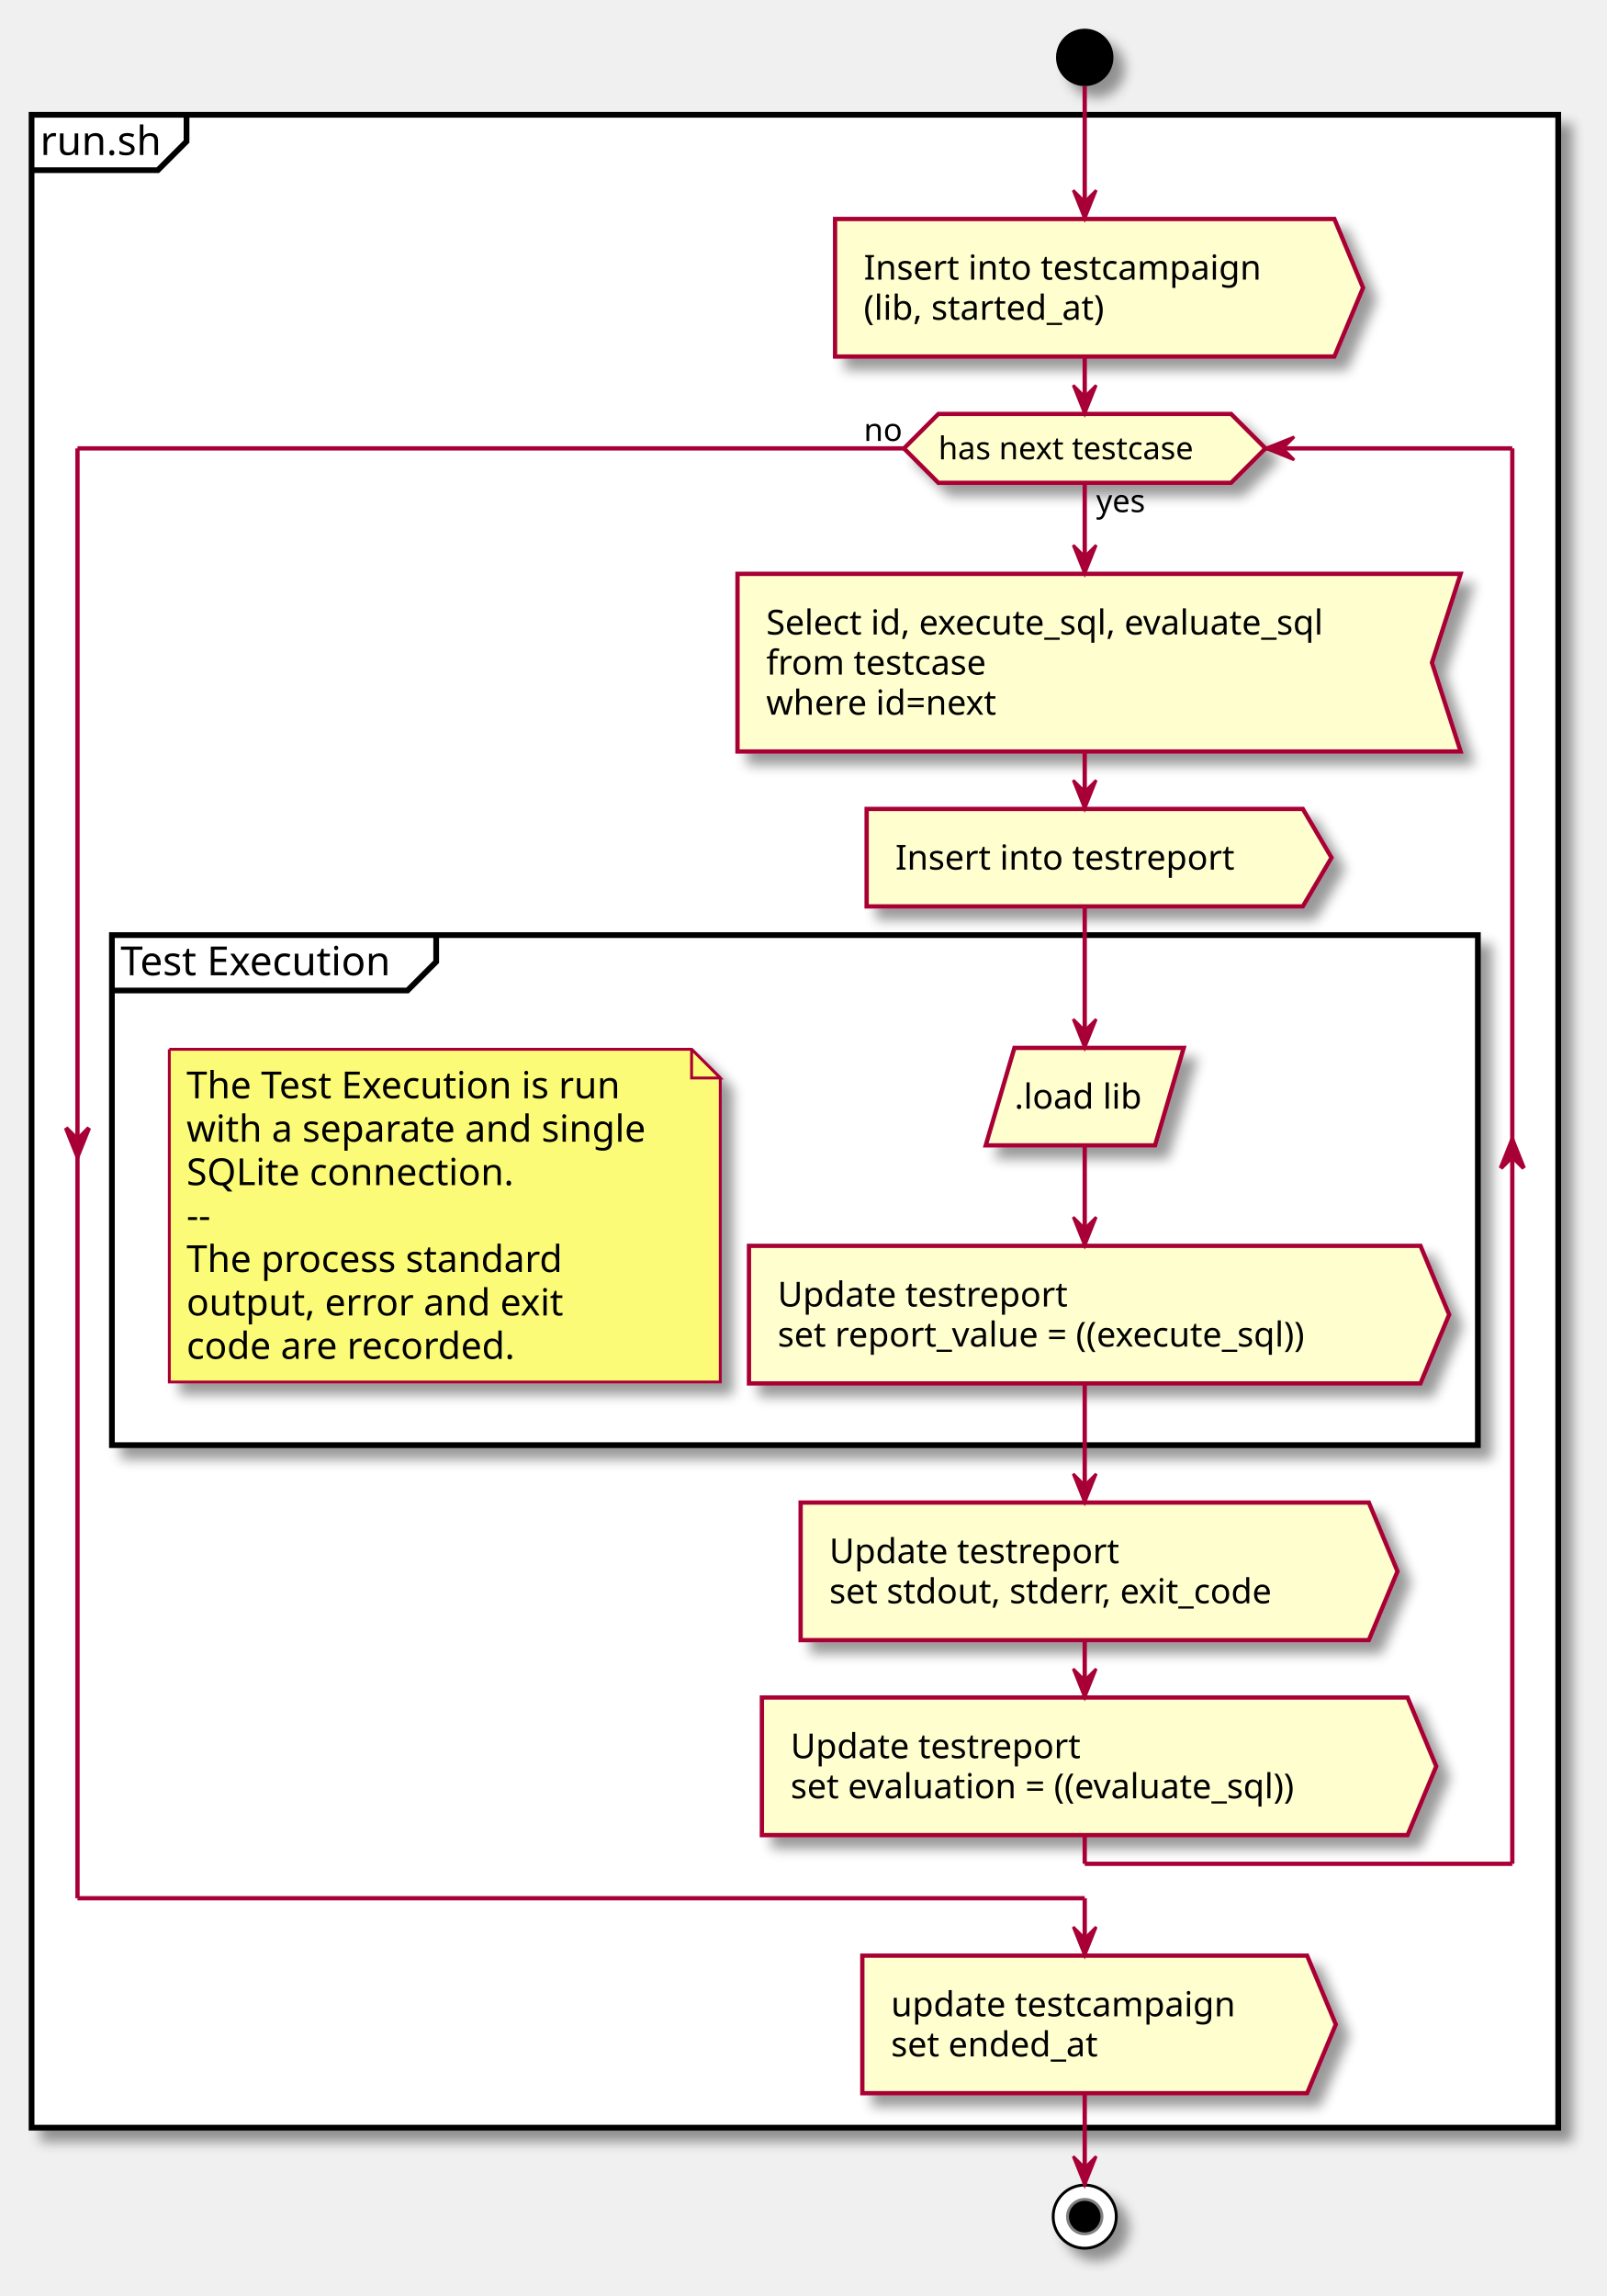
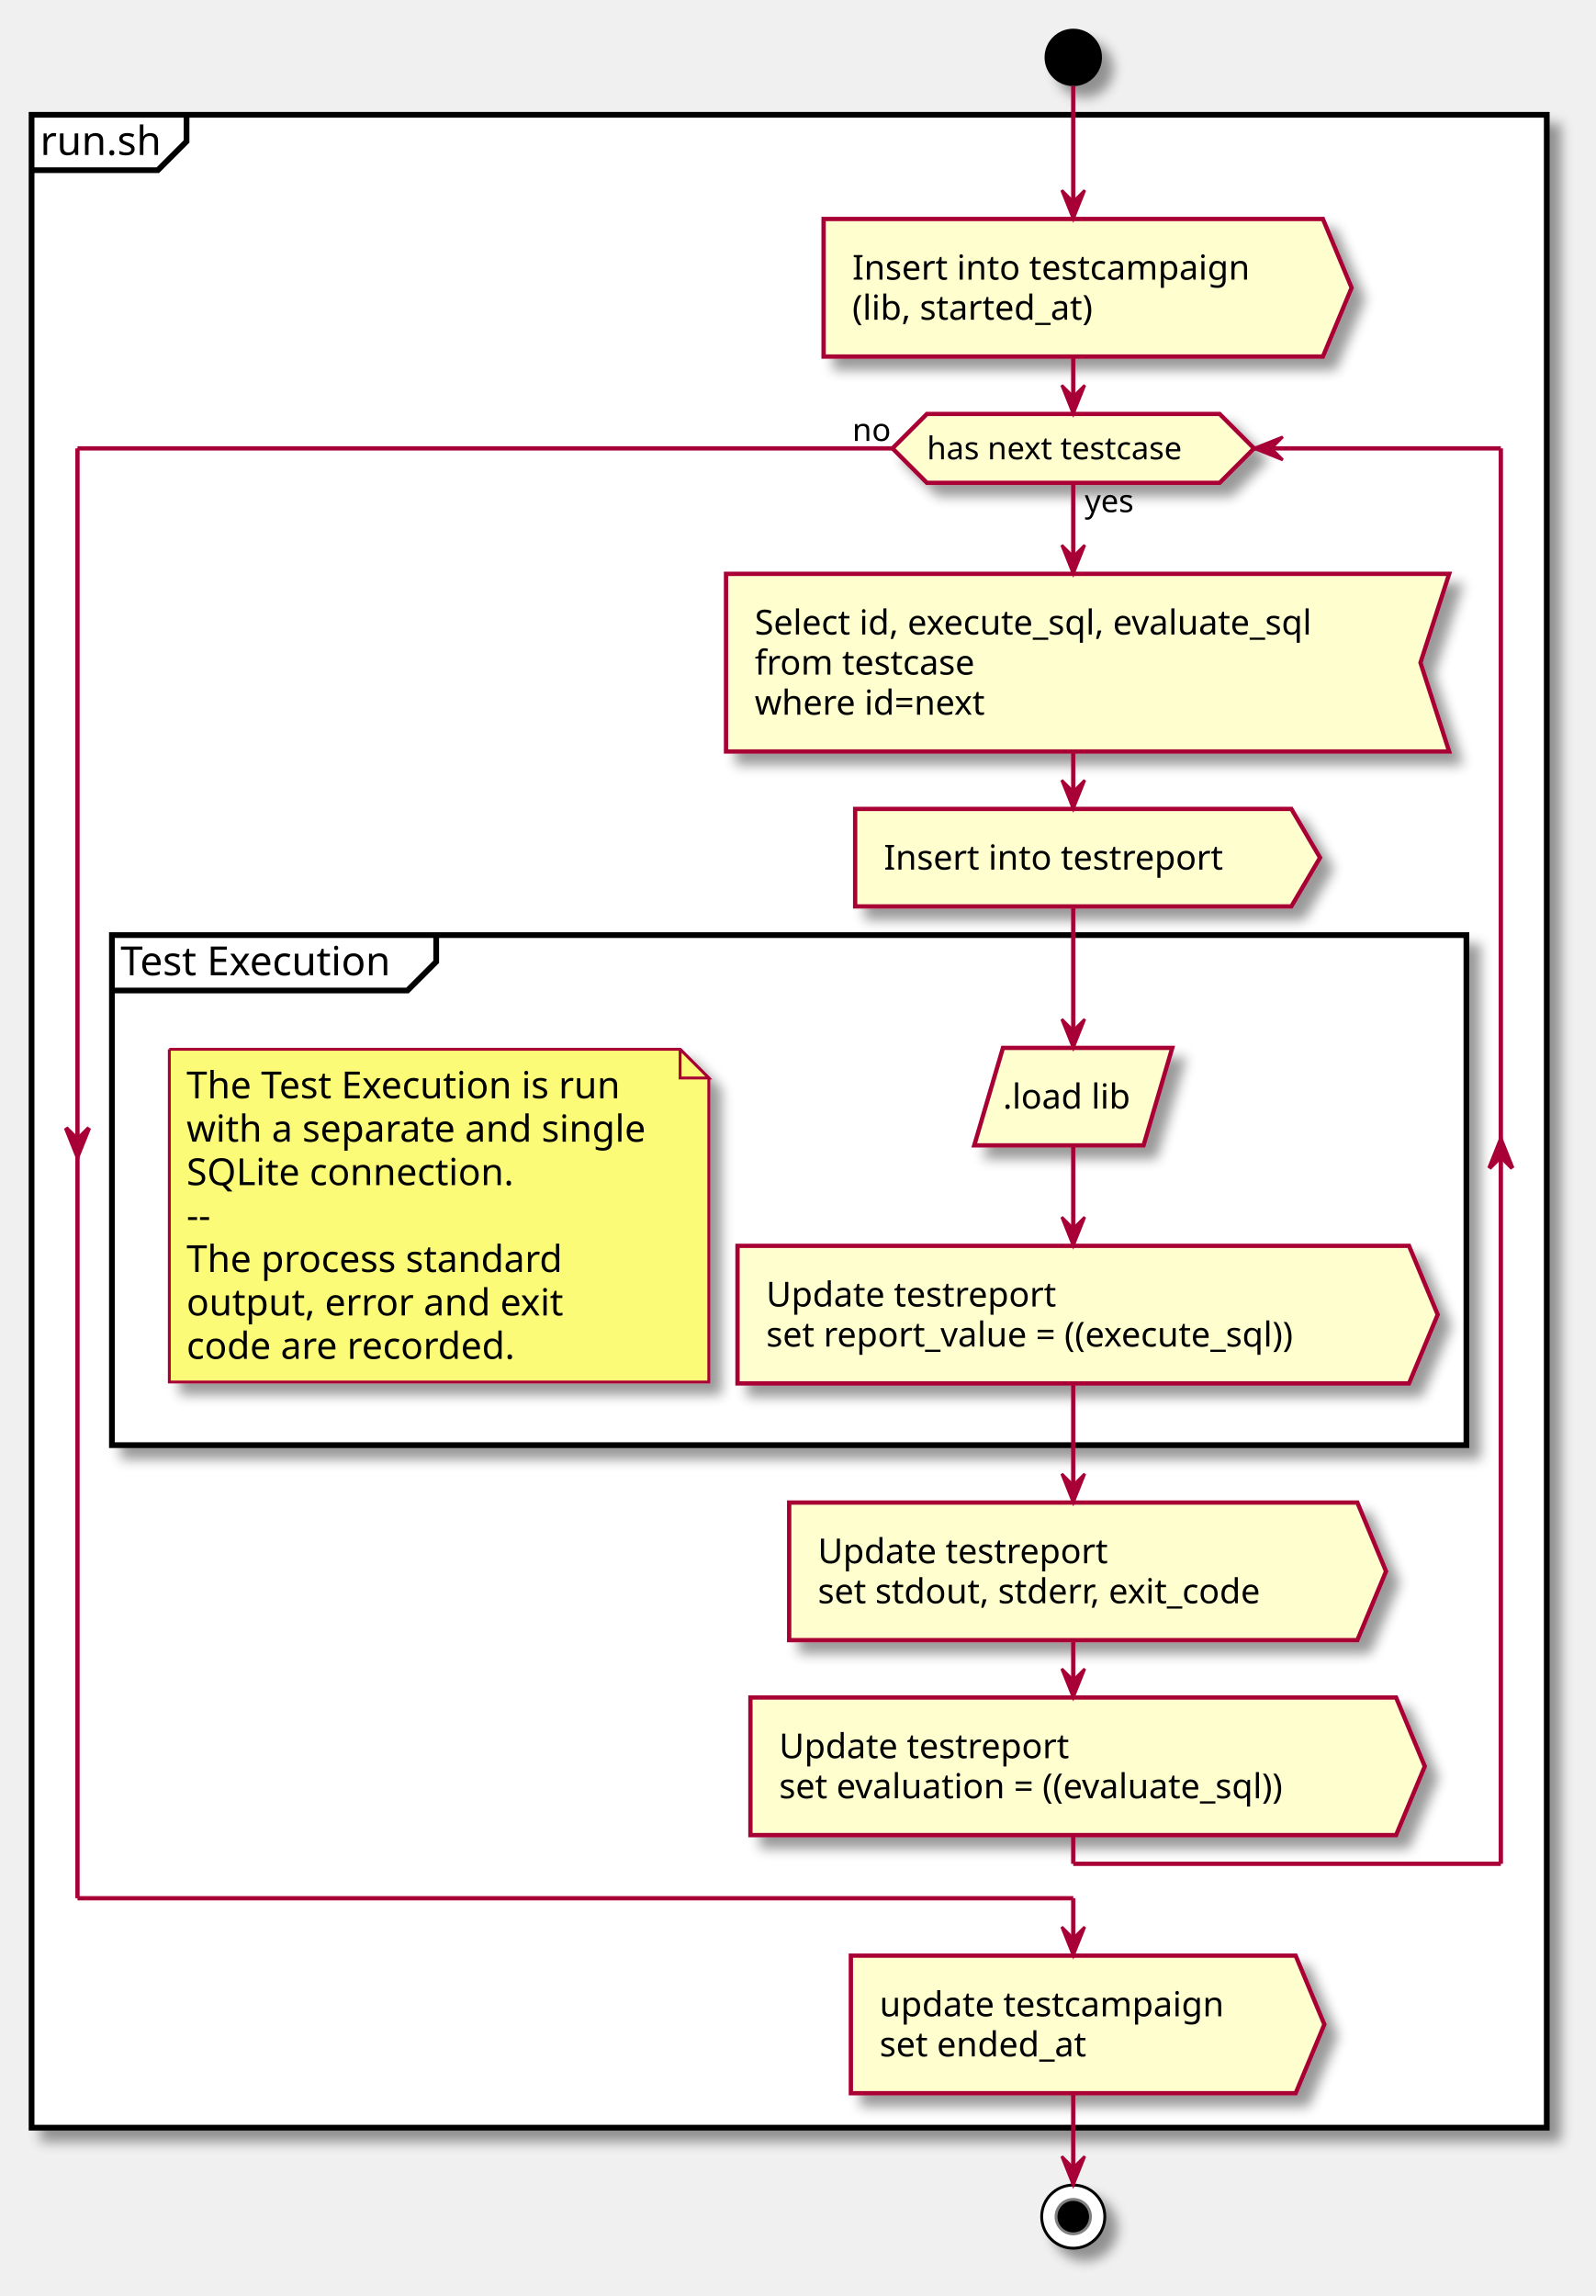
- <svg xmlns="http://www.w3.org/2000/svg" contentScriptType="application/ecmascript" contentStyleType="text/css" height="800px" preserveAspectRatio="none" style="width:560px;height:800px;background:#FFFFFF;" version="1.1" viewBox="0 0 560 800" width="560px" zoomAndPan="magnify">
+ <svg xmlns="http://www.w3.org/2000/svg" contentScriptType="application/ecmascript" contentStyleType="text/css" height="800px" preserveAspectRatio="none" style="width:556px;height:800px;background:#FFFFFF;" version="1.1" viewBox="0 0 556 800" width="556px" zoomAndPan="magnify">
  <defs>
-     <filter height="300%" id="fk2f7xq17u2op" width="300%" x="-1" y="-1">
+     <filter height="300%" id="fewzh0oiw7amb" width="300%" x="-1" y="-1">
      <feGaussianBlur result="blurOut" stdDeviation="2.0" />
      <feColorMatrix in="blurOut" result="blurOut2" type="matrix" values="0 0 0 0 0 0 0 0 0 0 0 0 0 0 0 0 0 0 .4 0" />
      <feOffset dx="4.0" dy="4.0" in="blurOut2" result="blurOut3" />
      <feBlend in="SourceGraphic" in2="blurOut3" mode="normal" />
    </filter>
  </defs>
  <g>
-     <ellipse cx="378" cy="20" fill="#000000" filter="url(#fk2f7xq17u2op)" rx="10" ry="10" style="stroke:none;stroke-width:1.0;" />
-     <rect fill="#FFFFFF" filter="url(#fk2f7xq17u2op)" height="701.347" style="stroke:#000000;stroke-width:2.0;" width="532" x="11" y="40" />
+     <ellipse cx="374" cy="20" fill="#000000" filter="url(#fewzh0oiw7amb)" rx="10" ry="10" style="stroke:none;stroke-width:1.0;" />
+     <rect fill="#FFFFFF" filter="url(#fewzh0oiw7amb)" height="701.347" style="stroke:#000000;stroke-width:2.0;" width="528" x="11" y="40" />
    <path d="M65,40 L65,49.297 L55,59.297 L11,59.297 " fill="none" style="stroke:#000000;stroke-width:2.0;" />
    <text fill="#000000" font-family="sans-serif" font-size="14" lengthAdjust="spacing" textLength="44" x="14" y="53.995">run.sh</text>
-     <polygon fill="#FEFECE" filter="url(#fk2f7xq17u2op)" points="291,76.297,465,76.297,475,100.266,465,124.234,291,124.234" style="stroke:#A80036;stroke-width:1.5;" />
-     <text fill="#000000" font-family="sans-serif" font-size="12" lengthAdjust="spacing" textLength="154" x="301" y="97.436">Insert into testcampaign</text>
-     <text fill="#000000" font-family="sans-serif" font-size="12" lengthAdjust="spacing" textLength="97" x="301" y="111.404">(lib, started_at)</text>
-     <polygon fill="#FEFECE" filter="url(#fk2f7xq17u2op)" points="257,199.945,509,199.945,499,230.898,509,261.851,257,261.851" style="stroke:#A80036;stroke-width:1.5;" />
-     <text fill="#000000" font-family="sans-serif" font-size="12" lengthAdjust="spacing" textLength="222" x="267" y="221.083">Select id, execute_sql, evaluate_sql</text>
-     <text fill="#000000" font-family="sans-serif" font-size="12" lengthAdjust="spacing" textLength="87" x="267" y="235.052">from testcase</text>
-     <text fill="#000000" font-family="sans-serif" font-size="12" lengthAdjust="spacing" textLength="90" x="267" y="249.021">where id=next</text>
-     <polygon fill="#FEFECE" filter="url(#fk2f7xq17u2op)" points="302,281.851,454,281.851,464,298.835,454,315.82,302,315.82" style="stroke:#A80036;stroke-width:1.5;" />
-     <text fill="#000000" font-family="sans-serif" font-size="12" lengthAdjust="spacing" textLength="132" x="312" y="302.99">Insert into testreport</text>
-     <rect fill="#FFFFFF" filter="url(#fk2f7xq17u2op)" height="177.715" style="stroke:#000000;stroke-width:2.0;" width="476" x="39" y="325.82" />
+     <polygon fill="#FEFECE" filter="url(#fewzh0oiw7amb)" points="287,76.297,461,76.297,471,100.266,461,124.234,287,124.234" style="stroke:#A80036;stroke-width:1.5;" />
+     <text fill="#000000" font-family="sans-serif" font-size="12" lengthAdjust="spacing" textLength="154" x="297" y="97.436">Insert into testcampaign</text>
+     <text fill="#000000" font-family="sans-serif" font-size="12" lengthAdjust="spacing" textLength="97" x="297" y="111.404">(lib, started_at)</text>
+     <polygon fill="#FEFECE" filter="url(#fewzh0oiw7amb)" points="253,199.945,505,199.945,495,230.898,505,261.851,253,261.851" style="stroke:#A80036;stroke-width:1.5;" />
+     <text fill="#000000" font-family="sans-serif" font-size="12" lengthAdjust="spacing" textLength="222" x="263" y="221.083">Select id, execute_sql, evaluate_sql</text>
+     <text fill="#000000" font-family="sans-serif" font-size="12" lengthAdjust="spacing" textLength="87" x="263" y="235.052">from testcase</text>
+     <text fill="#000000" font-family="sans-serif" font-size="12" lengthAdjust="spacing" textLength="90" x="263" y="249.021">where id=next</text>
+     <polygon fill="#FEFECE" filter="url(#fewzh0oiw7amb)" points="298,281.851,450,281.851,460,298.835,450,315.82,298,315.82" style="stroke:#A80036;stroke-width:1.5;" />
+     <text fill="#000000" font-family="sans-serif" font-size="12" lengthAdjust="spacing" textLength="132" x="308" y="302.99">Insert into testreport</text>
+     <rect fill="#FFFFFF" filter="url(#fewzh0oiw7amb)" height="177.715" style="stroke:#000000;stroke-width:2.0;" width="472" x="39" y="325.82" />
    <path d="M152,325.82 L152,335.117 L142,345.117 L39,345.117 " fill="none" style="stroke:#000000;stroke-width:2.0;" />
    <text fill="#000000" font-family="sans-serif" font-size="14" lengthAdjust="spacing" textLength="103" x="42" y="339.815">Test Execution</text>
-     <path d="M59,365.605 L59,481.535 L251,481.535 L251,375.605 L241,365.605 L59,365.605 " fill="#FBFB77" filter="url(#fk2f7xq17u2op)" style="stroke:#A80036;stroke-width:1.0;" />
-     <path d="M241,365.605 L241,375.605 L251,375.605 L241,365.605 " fill="#FBFB77" style="stroke:#A80036;stroke-width:1.0;" />
+     <path d="M59,365.605 L59,481.535 L247,481.535 L247,375.605 L237,365.605 L59,365.605 " fill="#FBFB77" filter="url(#fewzh0oiw7amb)" style="stroke:#A80036;stroke-width:1.0;" />
+     <path d="M237,365.605 L237,375.605 L247,375.605 L237,365.605 " fill="#FBFB77" style="stroke:#A80036;stroke-width:1.0;" />
    <text fill="#000000" font-family="sans-serif" font-size="13" lengthAdjust="spacing" textLength="159" x="65" y="382.672">The Test Execution is run</text>
    <text fill="#000000" font-family="sans-serif" font-size="13" lengthAdjust="spacing" textLength="167" x="65" y="397.805">with a separate and single</text>
    <text fill="#000000" font-family="sans-serif" font-size="13" lengthAdjust="spacing" textLength="120" x="65" y="412.938">SQLite connection.</text>
    <text fill="#000000" font-family="sans-serif" font-size="13" lengthAdjust="spacing" textLength="10" x="65" y="428.07">--</text>
    <text fill="#000000" font-family="sans-serif" font-size="13" lengthAdjust="spacing" textLength="138" x="65" y="443.203">The process standard</text>
    <text fill="#000000" font-family="sans-serif" font-size="13" lengthAdjust="spacing" textLength="136" x="65" y="458.336">output, error and exit</text>
    <text fill="#000000" font-family="sans-serif" font-size="13" lengthAdjust="spacing" textLength="121" x="65" y="473.469">code are recorded.</text>
-     <polygon fill="#FEFECE" filter="url(#fk2f7xq17u2op)" points="353.5,365.117,412.5,365.117,402.5,399.085,343.5,399.085" style="stroke:#A80036;stroke-width:1.5;" />
-     <text fill="#000000" font-family="sans-serif" font-size="12" lengthAdjust="spacing" textLength="49" x="353.5" y="386.255">.load lib</text>
-     <polygon fill="#FEFECE" filter="url(#fk2f7xq17u2op)" points="261,434.085,495,434.085,505,458.054,495,482.023,261,482.023" style="stroke:#A80036;stroke-width:1.5;" />
-     <text fill="#000000" font-family="sans-serif" font-size="12" lengthAdjust="spacing" textLength="114" x="271" y="455.224">Update testreport</text>
-     <text fill="#000000" font-family="sans-serif" font-size="12" lengthAdjust="spacing" textLength="214" x="271" y="469.193">set report_value = ((execute_sql))</text>
-     <polygon fill="#FEFECE" filter="url(#fk2f7xq17u2op)" points="279,523.535,477,523.535,487,547.503,477,571.472,279,571.472" style="stroke:#A80036;stroke-width:1.5;" />
-     <text fill="#000000" font-family="sans-serif" font-size="12" lengthAdjust="spacing" textLength="114" x="289" y="544.673">Update testreport</text>
-     <text fill="#000000" font-family="sans-serif" font-size="12" lengthAdjust="spacing" textLength="178" x="289" y="558.642">set stdout, stderr, exit_code</text>
-     <polygon fill="#FEFECE" filter="url(#fk2f7xq17u2op)" points="265.5,591.472,490.5,591.472,500.5,615.441,490.5,639.41,265.5,639.41" style="stroke:#A80036;stroke-width:1.5;" />
-     <text fill="#000000" font-family="sans-serif" font-size="12" lengthAdjust="spacing" textLength="114" x="275.5" y="612.611">Update testreport</text>
-     <text fill="#000000" font-family="sans-serif" font-size="12" lengthAdjust="spacing" textLength="205" x="275.5" y="626.58">set evaluation = ((evaluate_sql))</text>
-     <polygon fill="#FEFECE" filter="url(#fk2f7xq17u2op)" points="327,144.234,429,144.234,441,156.234,429,168.234,327,168.234,315,156.234,327,144.234" style="stroke:#A80036;stroke-width:1.5;" />
-     <text fill="#000000" font-family="sans-serif" font-size="11" lengthAdjust="spacing" textLength="20" x="382" y="178.445">yes</text>
-     <text fill="#000000" font-family="sans-serif" font-size="11" lengthAdjust="spacing" textLength="102" x="327" y="160.042">has next testcase</text>
-     <text fill="#000000" font-family="sans-serif" font-size="11" lengthAdjust="spacing" textLength="14" x="301" y="153.64">no</text>
-     <polygon fill="#FEFECE" filter="url(#fk2f7xq17u2op)" points="300.5,681.41,455.5,681.41,465.5,705.378,455.5,729.347,300.5,729.347" style="stroke:#A80036;stroke-width:1.5;" />
-     <text fill="#000000" font-family="sans-serif" font-size="12" lengthAdjust="spacing" textLength="135" x="310.5" y="702.548">update testcampaign</text>
-     <text fill="#000000" font-family="sans-serif" font-size="12" lengthAdjust="spacing" textLength="83" x="310.5" y="716.517">set ended_at</text>
-     <ellipse cx="378" cy="772.347" fill="#FFFFFF" filter="url(#fk2f7xq17u2op)" rx="11" ry="11" style="stroke:#000000;stroke-width:1.0;" />
-     <ellipse cx="378" cy="772.347" fill="#000000" rx="6" ry="6" style="stroke:#7F7F7F;stroke-width:1.0;" />
-     <line style="stroke:#A80036;stroke-width:1.5;" x1="378" x2="378" y1="261.851" y2="281.851" />
-     <polygon fill="#A80036" points="374,271.851,378,281.851,382,271.851,378,275.851" style="stroke:#A80036;stroke-width:1.0;" />
-     <line style="stroke:#A80036;stroke-width:1.5;" x1="378" x2="378" y1="399.085" y2="434.085" />
-     <polygon fill="#A80036" points="374,424.085,378,434.085,382,424.085,378,428.085" style="stroke:#A80036;stroke-width:1.0;" />
-     <line style="stroke:#A80036;stroke-width:1.5;" x1="378" x2="378" y1="315.82" y2="365.117" />
-     <polygon fill="#A80036" points="374,355.117,378,365.117,382,355.117,378,359.117" style="stroke:#A80036;stroke-width:1.0;" />
-     <line style="stroke:#A80036;stroke-width:1.5;" x1="378" x2="378" y1="482.023" y2="523.535" />
-     <polygon fill="#A80036" points="374,513.535,378,523.535,382,513.535,378,517.535" style="stroke:#A80036;stroke-width:1.0;" />
-     <line style="stroke:#A80036;stroke-width:1.5;" x1="378" x2="378" y1="571.472" y2="591.472" />
-     <polygon fill="#A80036" points="374,581.472,378,591.472,382,581.472,378,585.472" style="stroke:#A80036;stroke-width:1.0;" />
-     <line style="stroke:#A80036;stroke-width:1.5;" x1="378" x2="378" y1="168.234" y2="199.945" />
-     <polygon fill="#A80036" points="374,189.945,378,199.945,382,189.945,378,193.945" style="stroke:#A80036;stroke-width:1.0;" />
-     <line style="stroke:#A80036;stroke-width:1.5;" x1="378" x2="378" y1="639.41" y2="649.41" />
-     <line style="stroke:#A80036;stroke-width:1.5;" x1="378" x2="527" y1="649.41" y2="649.41" />
-     <polygon fill="#A80036" points="523,407.019,527,397.019,531,407.019,527,403.019" style="stroke:#A80036;stroke-width:1.5;" />
-     <line style="stroke:#A80036;stroke-width:1.5;" x1="527" x2="527" y1="156.234" y2="649.41" />
-     <line style="stroke:#A80036;stroke-width:1.5;" x1="527" x2="441" y1="156.234" y2="156.234" />
-     <polygon fill="#A80036" points="451,152.234,441,156.234,451,160.234,447,156.234" style="stroke:#A80036;stroke-width:1.0;" />
-     <line style="stroke:#A80036;stroke-width:1.5;" x1="315" x2="27" y1="156.234" y2="156.234" />
+     <polygon fill="#FEFECE" filter="url(#fewzh0oiw7amb)" points="349.5,365.117,408.5,365.117,398.5,399.085,339.5,399.085" style="stroke:#A80036;stroke-width:1.5;" />
+     <text fill="#000000" font-family="sans-serif" font-size="12" lengthAdjust="spacing" textLength="49" x="349.5" y="386.255">.load lib</text>
+     <polygon fill="#FEFECE" filter="url(#fewzh0oiw7amb)" points="257,434.085,491,434.085,501,458.054,491,482.023,257,482.023" style="stroke:#A80036;stroke-width:1.5;" />
+     <text fill="#000000" font-family="sans-serif" font-size="12" lengthAdjust="spacing" textLength="114" x="267" y="455.224">Update testreport</text>
+     <text fill="#000000" font-family="sans-serif" font-size="12" lengthAdjust="spacing" textLength="214" x="267" y="469.193">set report_value = ((execute_sql))</text>
+     <polygon fill="#FEFECE" filter="url(#fewzh0oiw7amb)" points="275,523.535,473,523.535,483,547.503,473,571.472,275,571.472" style="stroke:#A80036;stroke-width:1.5;" />
+     <text fill="#000000" font-family="sans-serif" font-size="12" lengthAdjust="spacing" textLength="114" x="285" y="544.673">Update testreport</text>
+     <text fill="#000000" font-family="sans-serif" font-size="12" lengthAdjust="spacing" textLength="178" x="285" y="558.642">set stdout, stderr, exit_code</text>
+     <polygon fill="#FEFECE" filter="url(#fewzh0oiw7amb)" points="261.5,591.472,486.5,591.472,496.5,615.441,486.5,639.41,261.5,639.41" style="stroke:#A80036;stroke-width:1.5;" />
+     <text fill="#000000" font-family="sans-serif" font-size="12" lengthAdjust="spacing" textLength="114" x="271.5" y="612.611">Update testreport</text>
+     <text fill="#000000" font-family="sans-serif" font-size="12" lengthAdjust="spacing" textLength="205" x="271.5" y="626.58">set evaluation = ((evaluate_sql))</text>
+     <polygon fill="#FEFECE" filter="url(#fewzh0oiw7amb)" points="323,144.234,425,144.234,437,156.234,425,168.234,323,168.234,311,156.234,323,144.234" style="stroke:#A80036;stroke-width:1.5;" />
+     <text fill="#000000" font-family="sans-serif" font-size="11" lengthAdjust="spacing" textLength="20" x="378" y="178.445">yes</text>
+     <text fill="#000000" font-family="sans-serif" font-size="11" lengthAdjust="spacing" textLength="102" x="323" y="160.042">has next testcase</text>
+     <text fill="#000000" font-family="sans-serif" font-size="11" lengthAdjust="spacing" textLength="14" x="297" y="153.64">no</text>
+     <polygon fill="#FEFECE" filter="url(#fewzh0oiw7amb)" points="296.5,681.41,451.5,681.41,461.5,705.378,451.5,729.347,296.5,729.347" style="stroke:#A80036;stroke-width:1.5;" />
+     <text fill="#000000" font-family="sans-serif" font-size="12" lengthAdjust="spacing" textLength="135" x="306.5" y="702.548">update testcampaign</text>
+     <text fill="#000000" font-family="sans-serif" font-size="12" lengthAdjust="spacing" textLength="83" x="306.5" y="716.517">set ended_at</text>
+     <ellipse cx="374" cy="772.347" fill="#FFFFFF" filter="url(#fewzh0oiw7amb)" rx="11" ry="11" style="stroke:#000000;stroke-width:1.0;" />
+     <ellipse cx="374" cy="772.347" fill="#000000" rx="6" ry="6" style="stroke:#7F7F7F;stroke-width:1.0;" />
+     <line style="stroke:#A80036;stroke-width:1.5;" x1="374" x2="374" y1="261.851" y2="281.851" />
+     <polygon fill="#A80036" points="370,271.851,374,281.851,378,271.851,374,275.851" style="stroke:#A80036;stroke-width:1.0;" />
+     <line style="stroke:#A80036;stroke-width:1.5;" x1="374" x2="374" y1="399.085" y2="434.085" />
+     <polygon fill="#A80036" points="370,424.085,374,434.085,378,424.085,374,428.085" style="stroke:#A80036;stroke-width:1.0;" />
+     <line style="stroke:#A80036;stroke-width:1.5;" x1="374" x2="374" y1="315.82" y2="365.117" />
+     <polygon fill="#A80036" points="370,355.117,374,365.117,378,355.117,374,359.117" style="stroke:#A80036;stroke-width:1.0;" />
+     <line style="stroke:#A80036;stroke-width:1.5;" x1="374" x2="374" y1="482.023" y2="523.535" />
+     <polygon fill="#A80036" points="370,513.535,374,523.535,378,513.535,374,517.535" style="stroke:#A80036;stroke-width:1.0;" />
+     <line style="stroke:#A80036;stroke-width:1.5;" x1="374" x2="374" y1="571.472" y2="591.472" />
+     <polygon fill="#A80036" points="370,581.472,374,591.472,378,581.472,374,585.472" style="stroke:#A80036;stroke-width:1.0;" />
+     <line style="stroke:#A80036;stroke-width:1.5;" x1="374" x2="374" y1="168.234" y2="199.945" />
+     <polygon fill="#A80036" points="370,189.945,374,199.945,378,189.945,374,193.945" style="stroke:#A80036;stroke-width:1.0;" />
+     <line style="stroke:#A80036;stroke-width:1.5;" x1="374" x2="374" y1="639.41" y2="649.41" />
+     <line style="stroke:#A80036;stroke-width:1.5;" x1="374" x2="523" y1="649.41" y2="649.41" />
+     <polygon fill="#A80036" points="519,407.019,523,397.019,527,407.019,523,403.019" style="stroke:#A80036;stroke-width:1.5;" />
+     <line style="stroke:#A80036;stroke-width:1.5;" x1="523" x2="523" y1="156.234" y2="649.41" />
+     <line style="stroke:#A80036;stroke-width:1.5;" x1="523" x2="437" y1="156.234" y2="156.234" />
+     <polygon fill="#A80036" points="447,152.234,437,156.234,447,160.234,443,156.234" style="stroke:#A80036;stroke-width:1.0;" />
+     <line style="stroke:#A80036;stroke-width:1.5;" x1="311" x2="27" y1="156.234" y2="156.234" />
    <polygon fill="#A80036" points="23,393.019,27,403.019,31,393.019,27,397.019" style="stroke:#A80036;stroke-width:1.5;" />
    <line style="stroke:#A80036;stroke-width:1.5;" x1="27" x2="27" y1="156.234" y2="661.41" />
-     <line style="stroke:#A80036;stroke-width:1.5;" x1="27" x2="378" y1="661.41" y2="661.41" />
-     <line style="stroke:#A80036;stroke-width:1.5;" x1="378" x2="378" y1="661.41" y2="681.41" />
-     <polygon fill="#A80036" points="374,671.41,378,681.41,382,671.41,378,675.41" style="stroke:#A80036;stroke-width:1.0;" />
-     <line style="stroke:#A80036;stroke-width:1.5;" x1="378" x2="378" y1="124.234" y2="144.234" />
-     <polygon fill="#A80036" points="374,134.234,378,144.234,382,134.234,378,138.234" style="stroke:#A80036;stroke-width:1.0;" />
-     <line style="stroke:#A80036;stroke-width:1.5;" x1="378" x2="378" y1="30" y2="76.297" />
-     <polygon fill="#A80036" points="374,66.297,378,76.297,382,66.297,378,70.297" style="stroke:#A80036;stroke-width:1.0;" />
-     <line style="stroke:#A80036;stroke-width:1.5;" x1="378" x2="378" y1="729.347" y2="761.347" />
-     <polygon fill="#A80036" points="374,751.347,378,761.347,382,751.347,378,755.347" style="stroke:#A80036;stroke-width:1.0;" />
+     <line style="stroke:#A80036;stroke-width:1.5;" x1="27" x2="374" y1="661.41" y2="661.41" />
+     <line style="stroke:#A80036;stroke-width:1.5;" x1="374" x2="374" y1="661.41" y2="681.41" />
+     <polygon fill="#A80036" points="370,671.41,374,681.41,378,671.41,374,675.41" style="stroke:#A80036;stroke-width:1.0;" />
+     <line style="stroke:#A80036;stroke-width:1.5;" x1="374" x2="374" y1="124.234" y2="144.234" />
+     <polygon fill="#A80036" points="370,134.234,374,144.234,378,134.234,374,138.234" style="stroke:#A80036;stroke-width:1.0;" />
+     <line style="stroke:#A80036;stroke-width:1.5;" x1="374" x2="374" y1="30" y2="76.297" />
+     <polygon fill="#A80036" points="370,66.297,374,76.297,378,66.297,374,70.297" style="stroke:#A80036;stroke-width:1.0;" />
+     <line style="stroke:#A80036;stroke-width:1.5;" x1="374" x2="374" y1="729.347" y2="761.347" />
+     <polygon fill="#A80036" points="370,751.347,374,761.347,378,751.347,374,755.347" style="stroke:#A80036;stroke-width:1.0;" />
  </g>
</svg>
